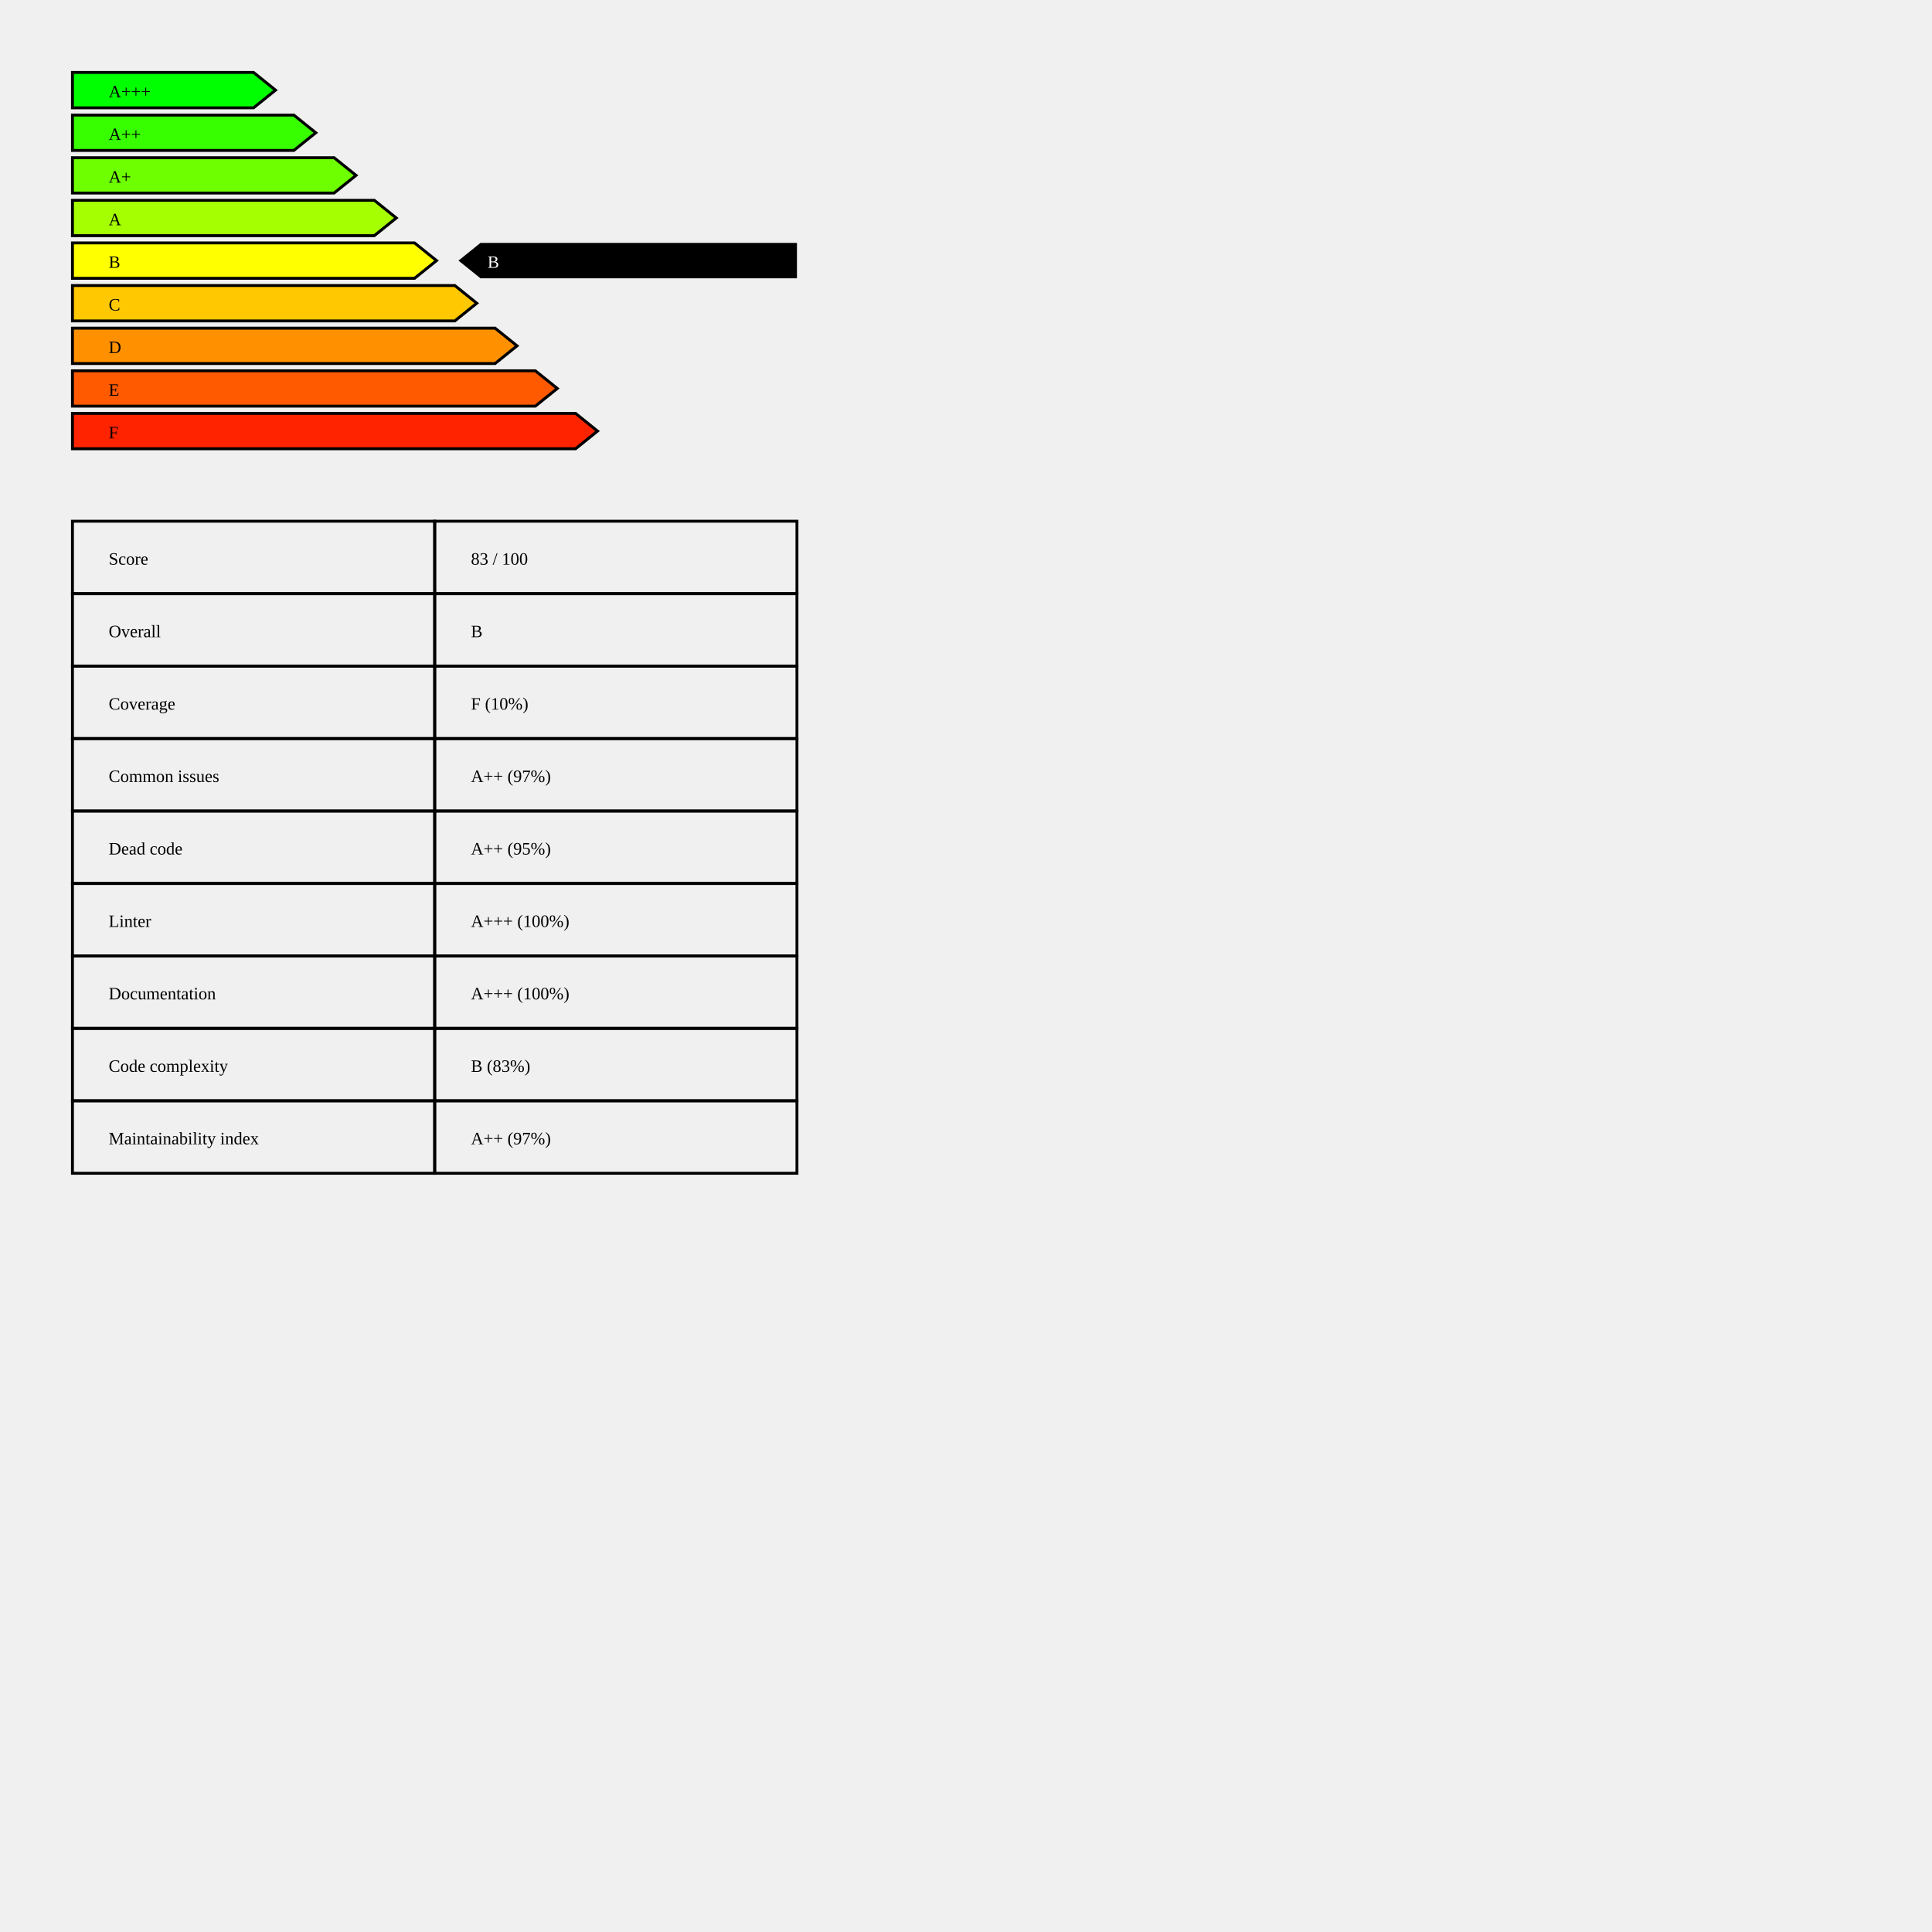
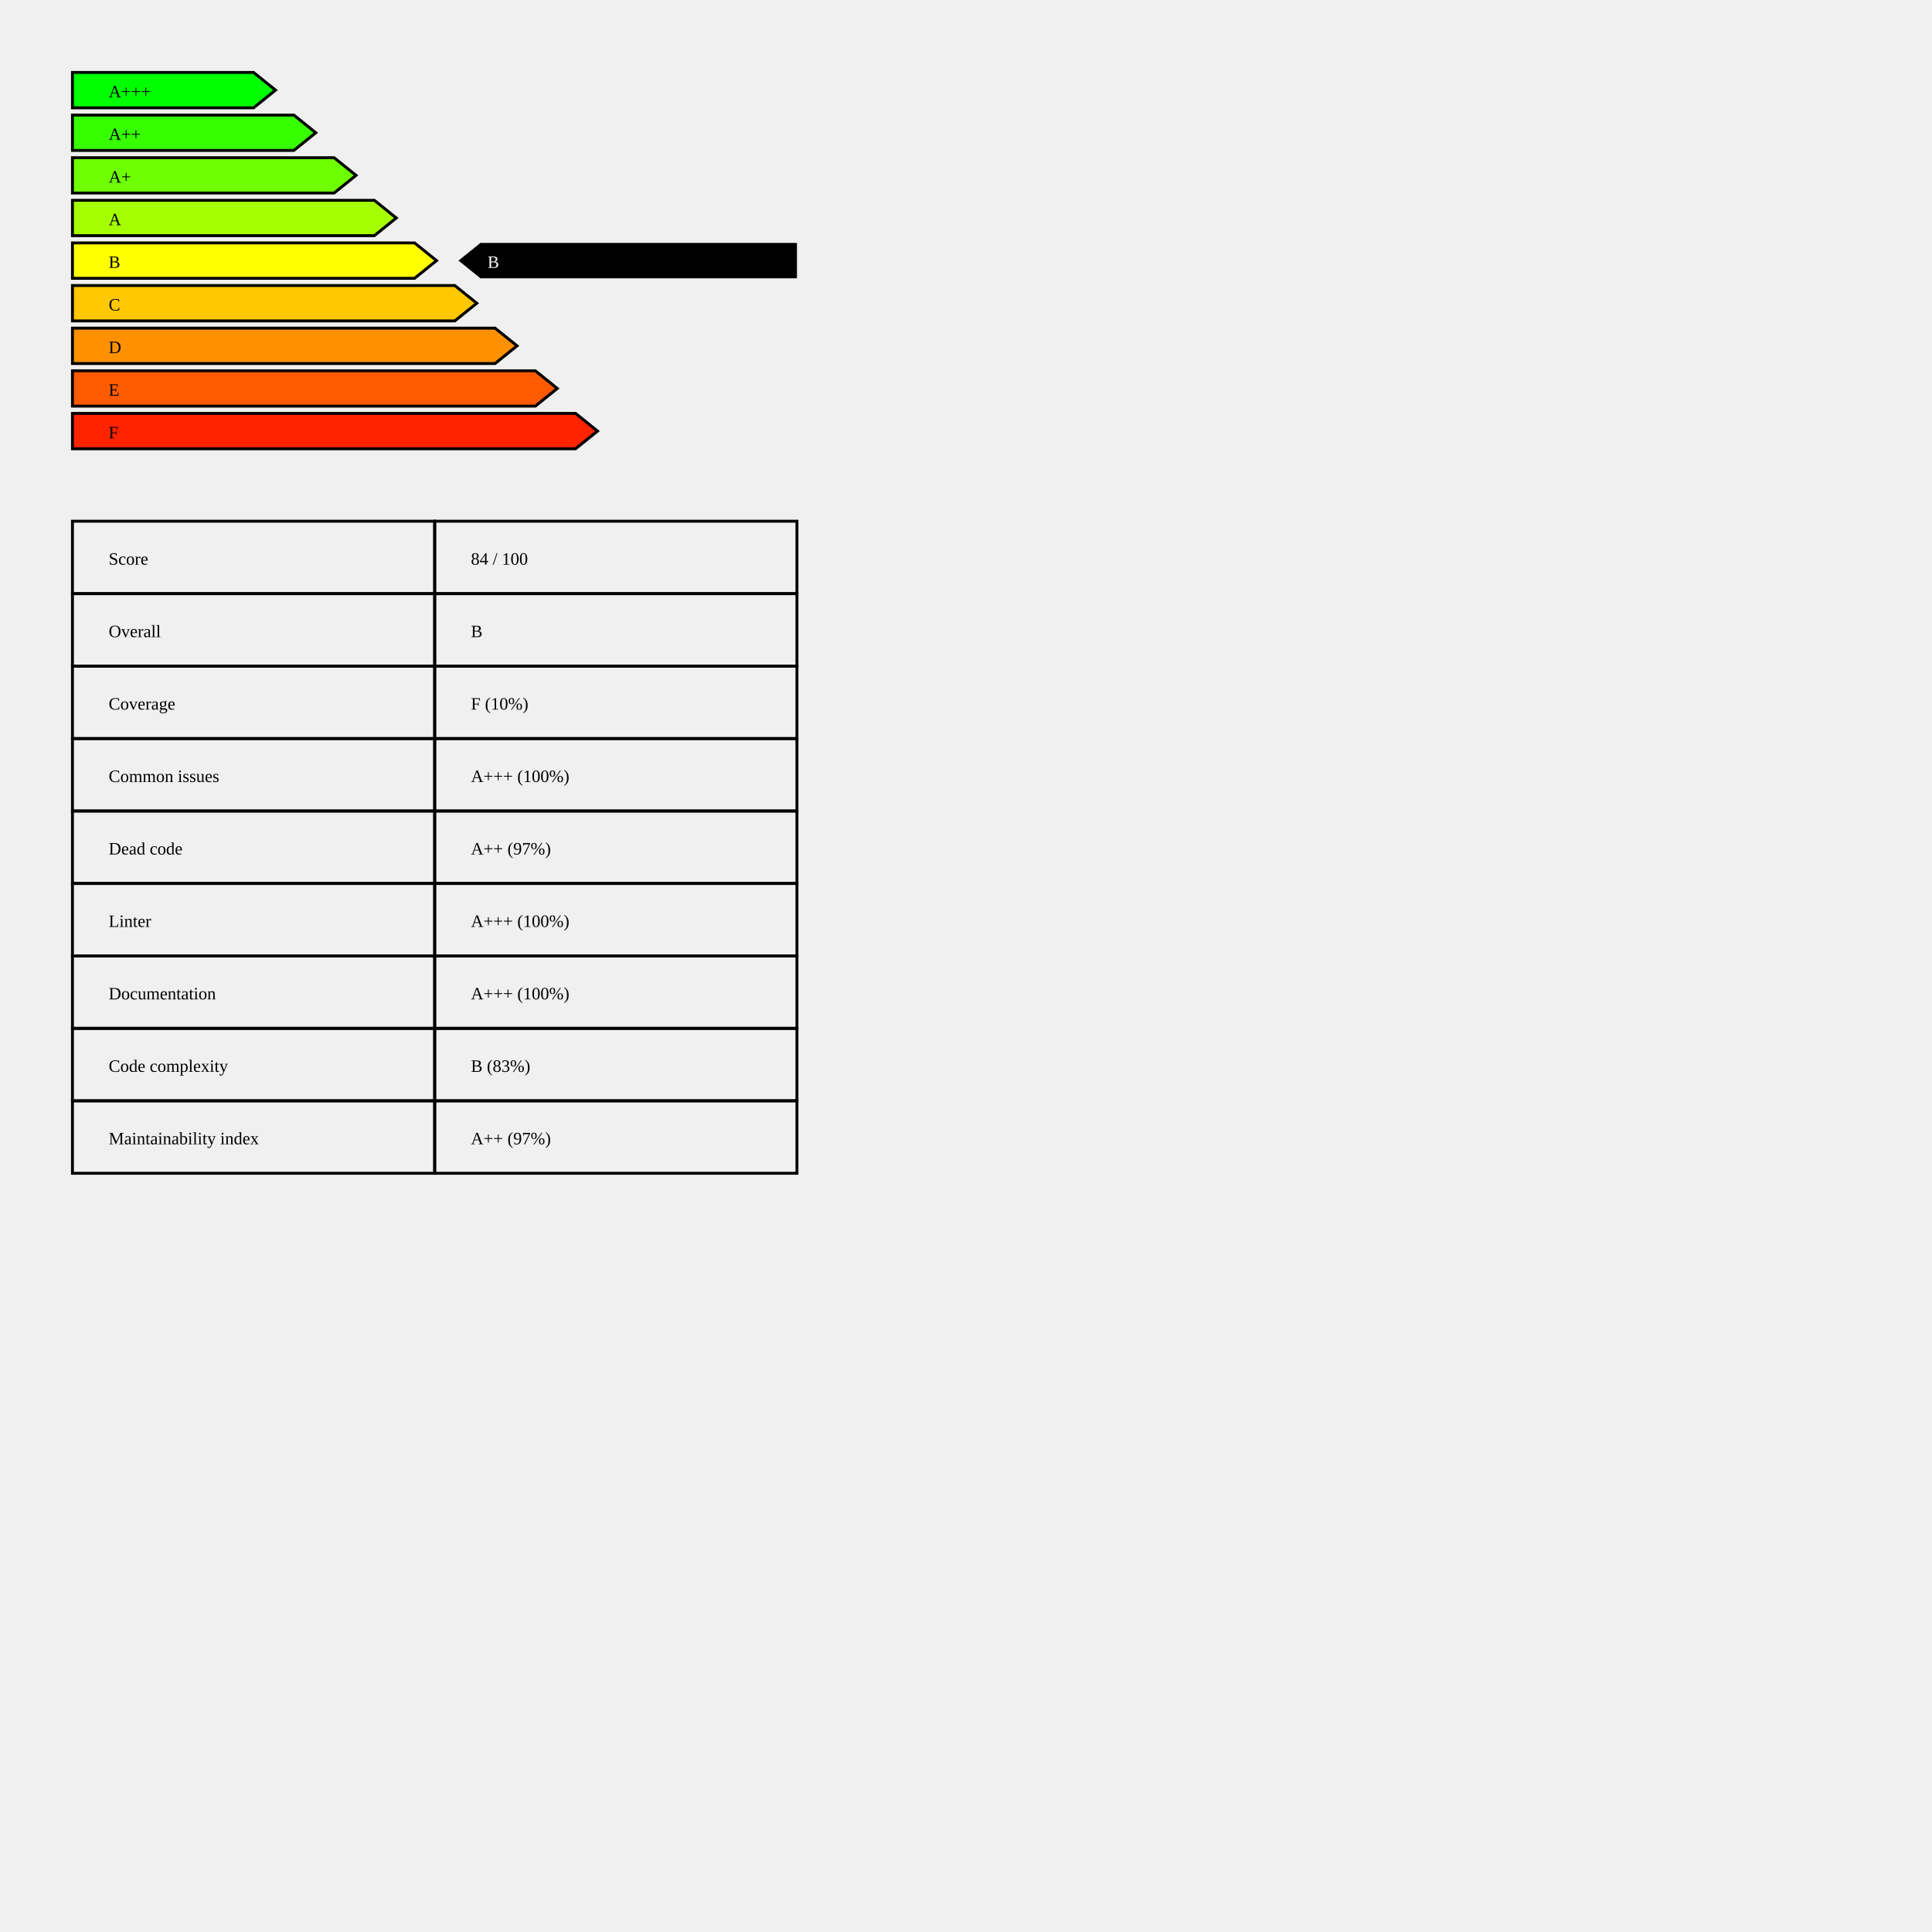
<svg xmlns="http://www.w3.org/2000/svg" baseProfile="full" height="1000pt" version="1.1" width="1000pt">
  <defs />
  <polygon points="50,50.0 175.0,50.0 190.152,62.206 175.0,74.412 50,74.412 50,50.0" style="fill:rgb(0 255 0);stroke:black;stroke-width:2;" />
  <text x="75.0" y="67.206">A+++</text>
  <polygon points="50,79.412 202.778,79.412 217.929,91.618 202.778,103.824 50,103.824 50,79.412" style="fill:rgb(55 255 0);stroke:black;stroke-width:2;" />
  <text x="75.0" y="96.618">A++</text>
  <polygon points="50,108.824 230.556,108.824 245.707,121.029 230.556,133.235 50,133.235 50,108.824" style="fill:rgb(110 255 0);stroke:black;stroke-width:2;" />
  <text x="75.0" y="126.029">A+</text>
  <polygon points="50,138.235 258.333,138.235 273.485,150.441 258.333,162.647 50,162.647 50,138.235" style="fill:rgb(165 255 0);stroke:black;stroke-width:2;" />
  <text x="75.0" y="155.441">A</text>
  <polygon points="50,167.647 286.111,167.647 301.263,179.853 286.111,192.059 50,192.059 50,167.647" style="fill:rgb(255 255 0);stroke:black;stroke-width:2;" />
  <text x="75.0" y="184.853">B</text>
  <polygon points="50,197.059 313.889,197.059 329.04,209.265 313.889,221.471 50,221.471 50,197.059" style="fill:rgb(255 200 0);stroke:black;stroke-width:2;" />
  <text x="75.0" y="214.265">C</text>
  <polygon points="50,226.471 341.667,226.471 356.818,238.676 341.667,250.882 50,250.882 50,226.471" style="fill:rgb(255 145 0);stroke:black;stroke-width:2;" />
  <text x="75.0" y="243.676">D</text>
  <polygon points="50,255.882 369.444,255.882 384.596,268.088 369.444,280.294 50,280.294 50,255.882" style="fill:rgb(255 90 0);stroke:black;stroke-width:2;" />
  <text x="75.0" y="273.088">E</text>
  <polygon points="50,285.294 397.222,285.294 412.374,297.5 397.222,309.706 50,309.706 50,285.294" style="fill:rgb(255 35 0);stroke:black;stroke-width:2;" />
  <text x="75.0" y="302.5">F</text>
  <polygon points="331.566,167.647 316.414,179.853 331.566,192.059 550,192.059 550,167.647" style="fill:black;" />
  <text fill="white" x="336.465" y="184.853">B</text>
  <text x="75.0" y="389.706">Score</text>
-   <text x="325.0" y="389.706">83 / 100</text>
+   <text x="325.0" y="389.706">84 / 100</text>
  <polygon points="50,359.706 300,359.706 300,409.706 50,409.706 50,359.706" style="fill:none; stroke:black;stroke-width:2;" />
  <polygon points="300,359.706 550,359.706 550,409.706 300,409.706 300,359.706" style="fill:none; stroke:black;stroke-width:2;" />
  <text x="75.0" y="439.706">Overall</text>
  <text x="325.0" y="439.706">B</text>
  <polygon points="50,409.706 300,409.706 300,459.706 50,459.706 50,409.706" style="fill:none; stroke:black;stroke-width:2;" />
  <polygon points="300,409.706 550,409.706 550,459.706 300,459.706 300,409.706" style="fill:none; stroke:black;stroke-width:2;" />
  <text x="75.0" y="489.706">Coverage</text>
  <text x="325.0" y="489.706">F  (10%)</text>
  <polygon points="50,459.706 300,459.706 300,509.706 50,509.706 50,459.706" style="fill:none; stroke:black;stroke-width:2;" />
  <polygon points="300,459.706 550,459.706 550,509.706 300,509.706 300,459.706" style="fill:none; stroke:black;stroke-width:2;" />
  <text x="75.0" y="539.706">Common issues</text>
-   <text x="325.0" y="539.706">A++  (97%)</text>
+   <text x="325.0" y="539.706">A+++  (100%)</text>
  <polygon points="50,509.706 300,509.706 300,559.706 50,559.706 50,509.706" style="fill:none; stroke:black;stroke-width:2;" />
  <polygon points="300,509.706 550,509.706 550,559.706 300,559.706 300,509.706" style="fill:none; stroke:black;stroke-width:2;" />
  <text x="75.0" y="589.706">Dead code</text>
-   <text x="325.0" y="589.706">A++  (95%)</text>
+   <text x="325.0" y="589.706">A++  (97%)</text>
  <polygon points="50,559.706 300,559.706 300,609.706 50,609.706 50,559.706" style="fill:none; stroke:black;stroke-width:2;" />
  <polygon points="300,559.706 550,559.706 550,609.706 300,609.706 300,559.706" style="fill:none; stroke:black;stroke-width:2;" />
  <text x="75.0" y="639.706">Linter</text>
  <text x="325.0" y="639.706">A+++  (100%)</text>
  <polygon points="50,609.706 300,609.706 300,659.706 50,659.706 50,609.706" style="fill:none; stroke:black;stroke-width:2;" />
  <polygon points="300,609.706 550,609.706 550,659.706 300,659.706 300,609.706" style="fill:none; stroke:black;stroke-width:2;" />
  <text x="75.0" y="689.706">Documentation</text>
  <text x="325.0" y="689.706">A+++  (100%)</text>
  <polygon points="50,659.706 300,659.706 300,709.706 50,709.706 50,659.706" style="fill:none; stroke:black;stroke-width:2;" />
  <polygon points="300,659.706 550,659.706 550,709.706 300,709.706 300,659.706" style="fill:none; stroke:black;stroke-width:2;" />
  <text x="75.0" y="739.706">Code complexity</text>
  <text x="325.0" y="739.706">B  (83%)</text>
  <polygon points="50,709.706 300,709.706 300,759.706 50,759.706 50,709.706" style="fill:none; stroke:black;stroke-width:2;" />
  <polygon points="300,709.706 550,709.706 550,759.706 300,759.706 300,709.706" style="fill:none; stroke:black;stroke-width:2;" />
  <text x="75.0" y="789.706">Maintainability index</text>
  <text x="325.0" y="789.706">A++  (97%)</text>
  <polygon points="50,759.706 300,759.706 300,809.706 50,809.706 50,759.706" style="fill:none; stroke:black;stroke-width:2;" />
  <polygon points="300,759.706 550,759.706 550,809.706 300,809.706 300,759.706" style="fill:none; stroke:black;stroke-width:2;" />
</svg>
